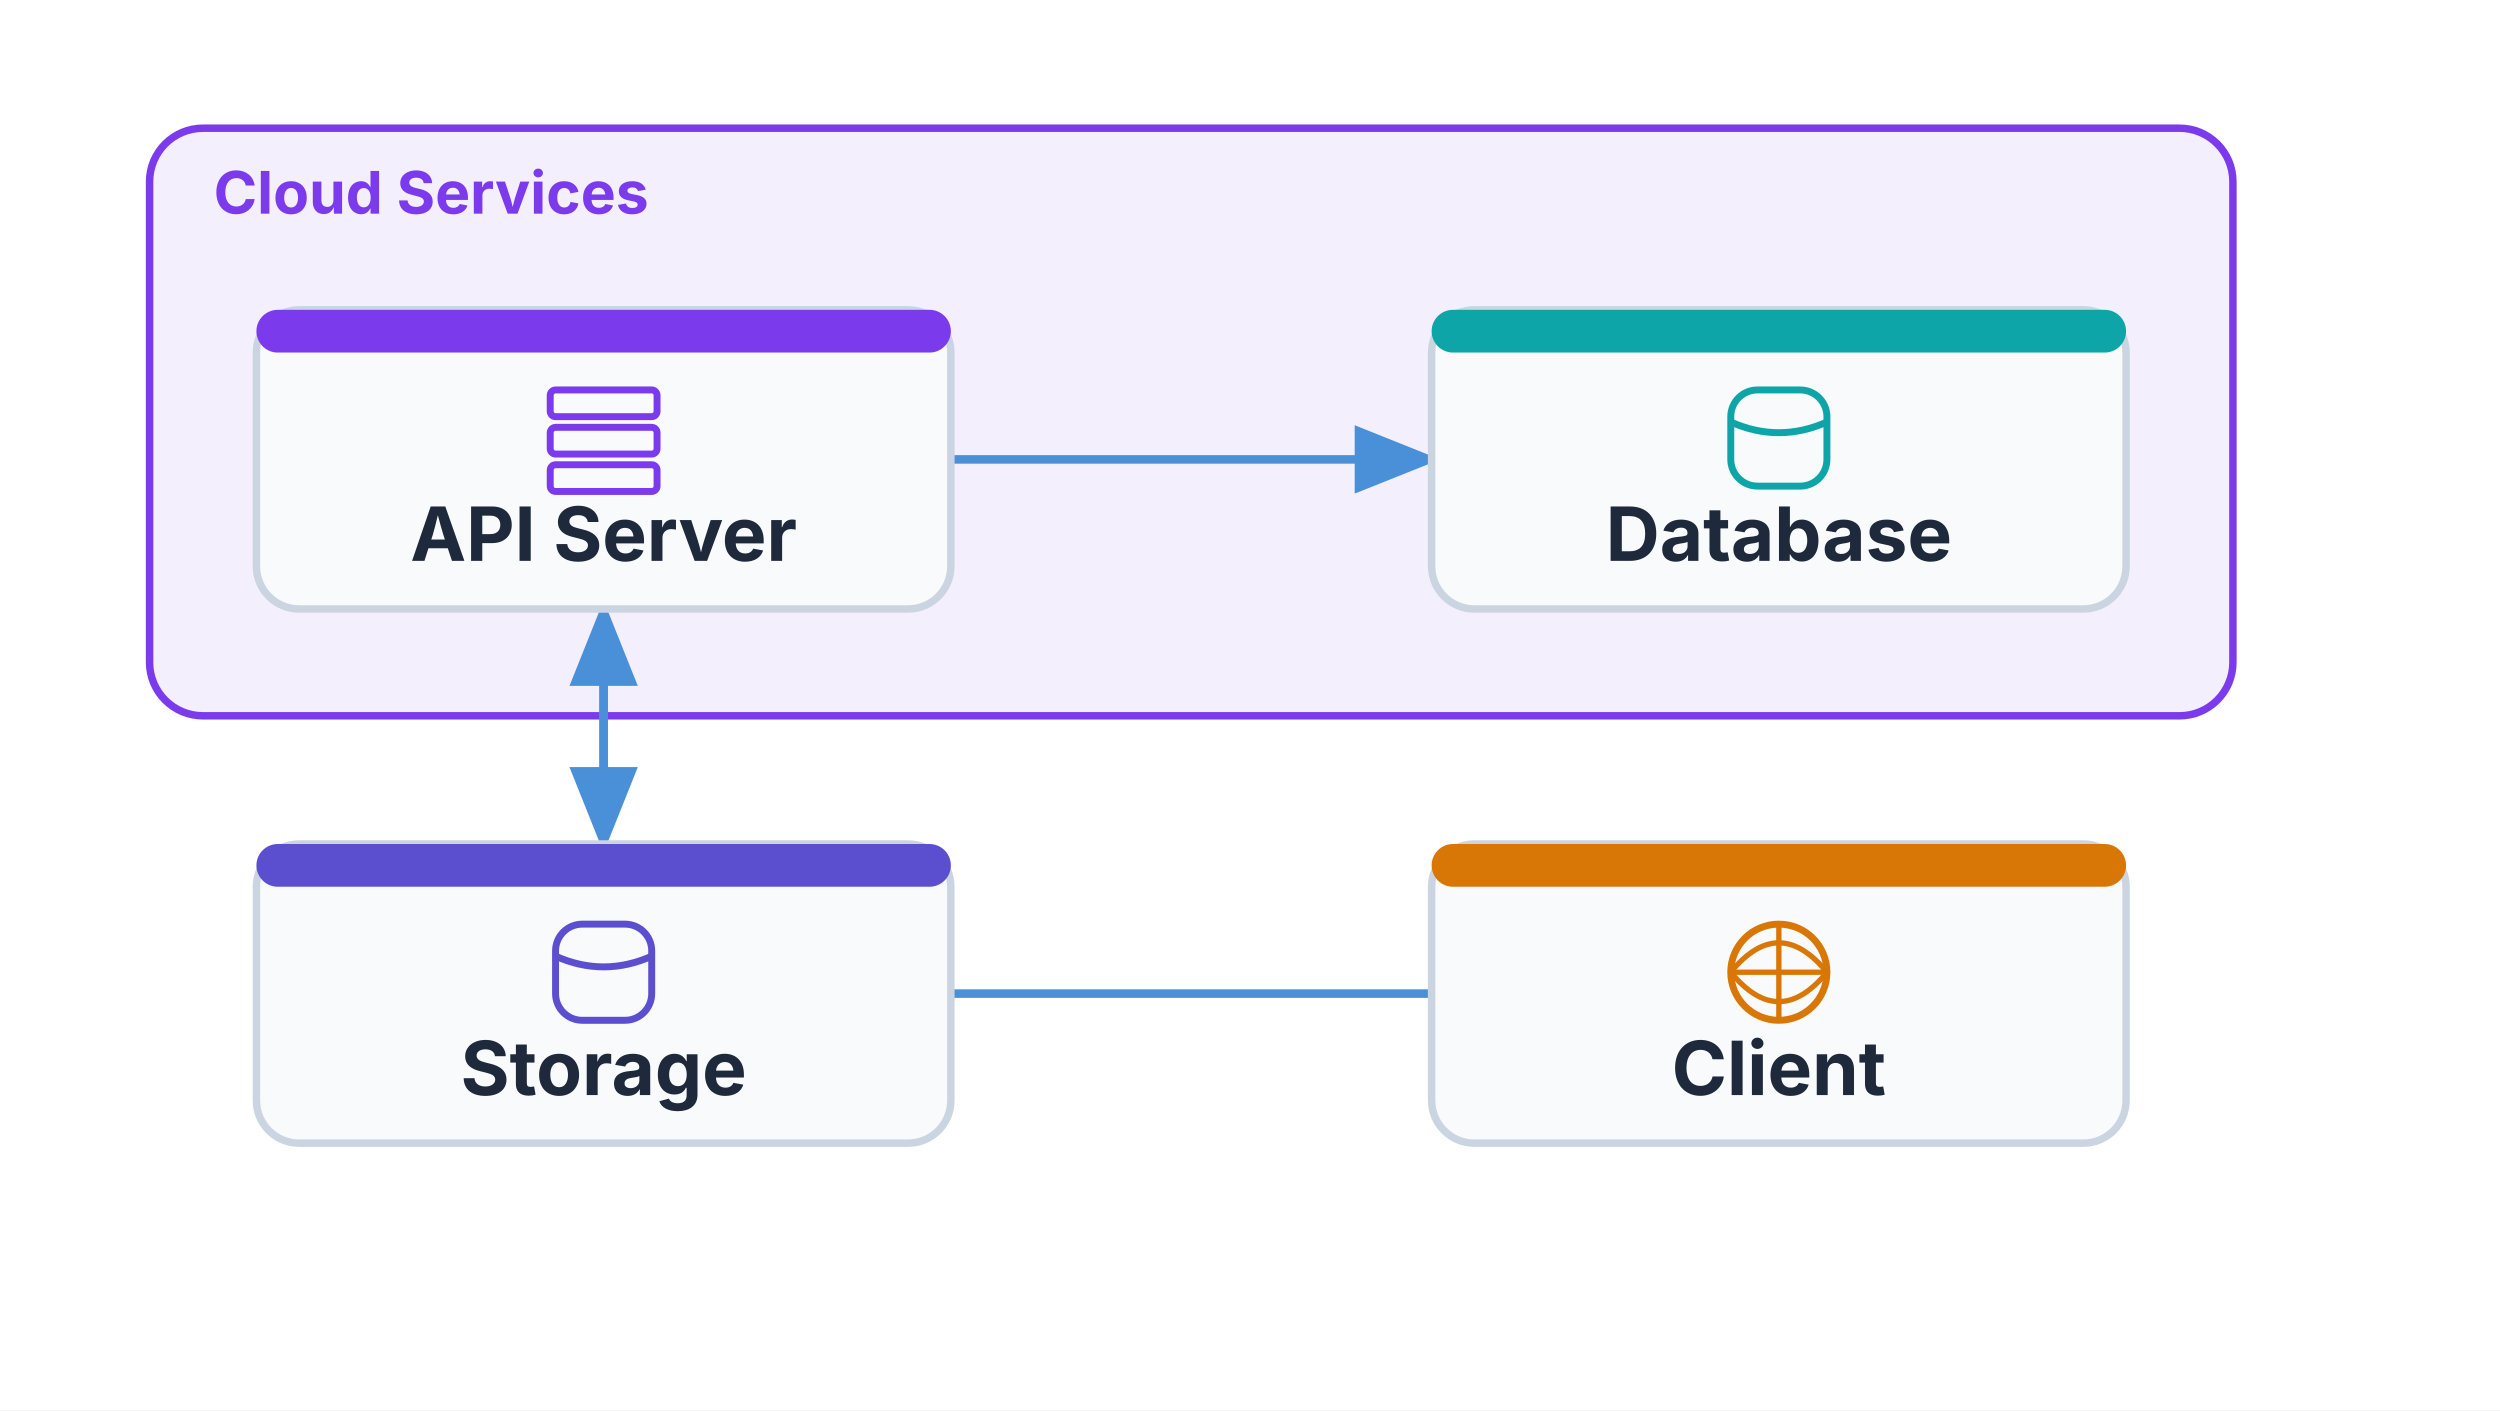
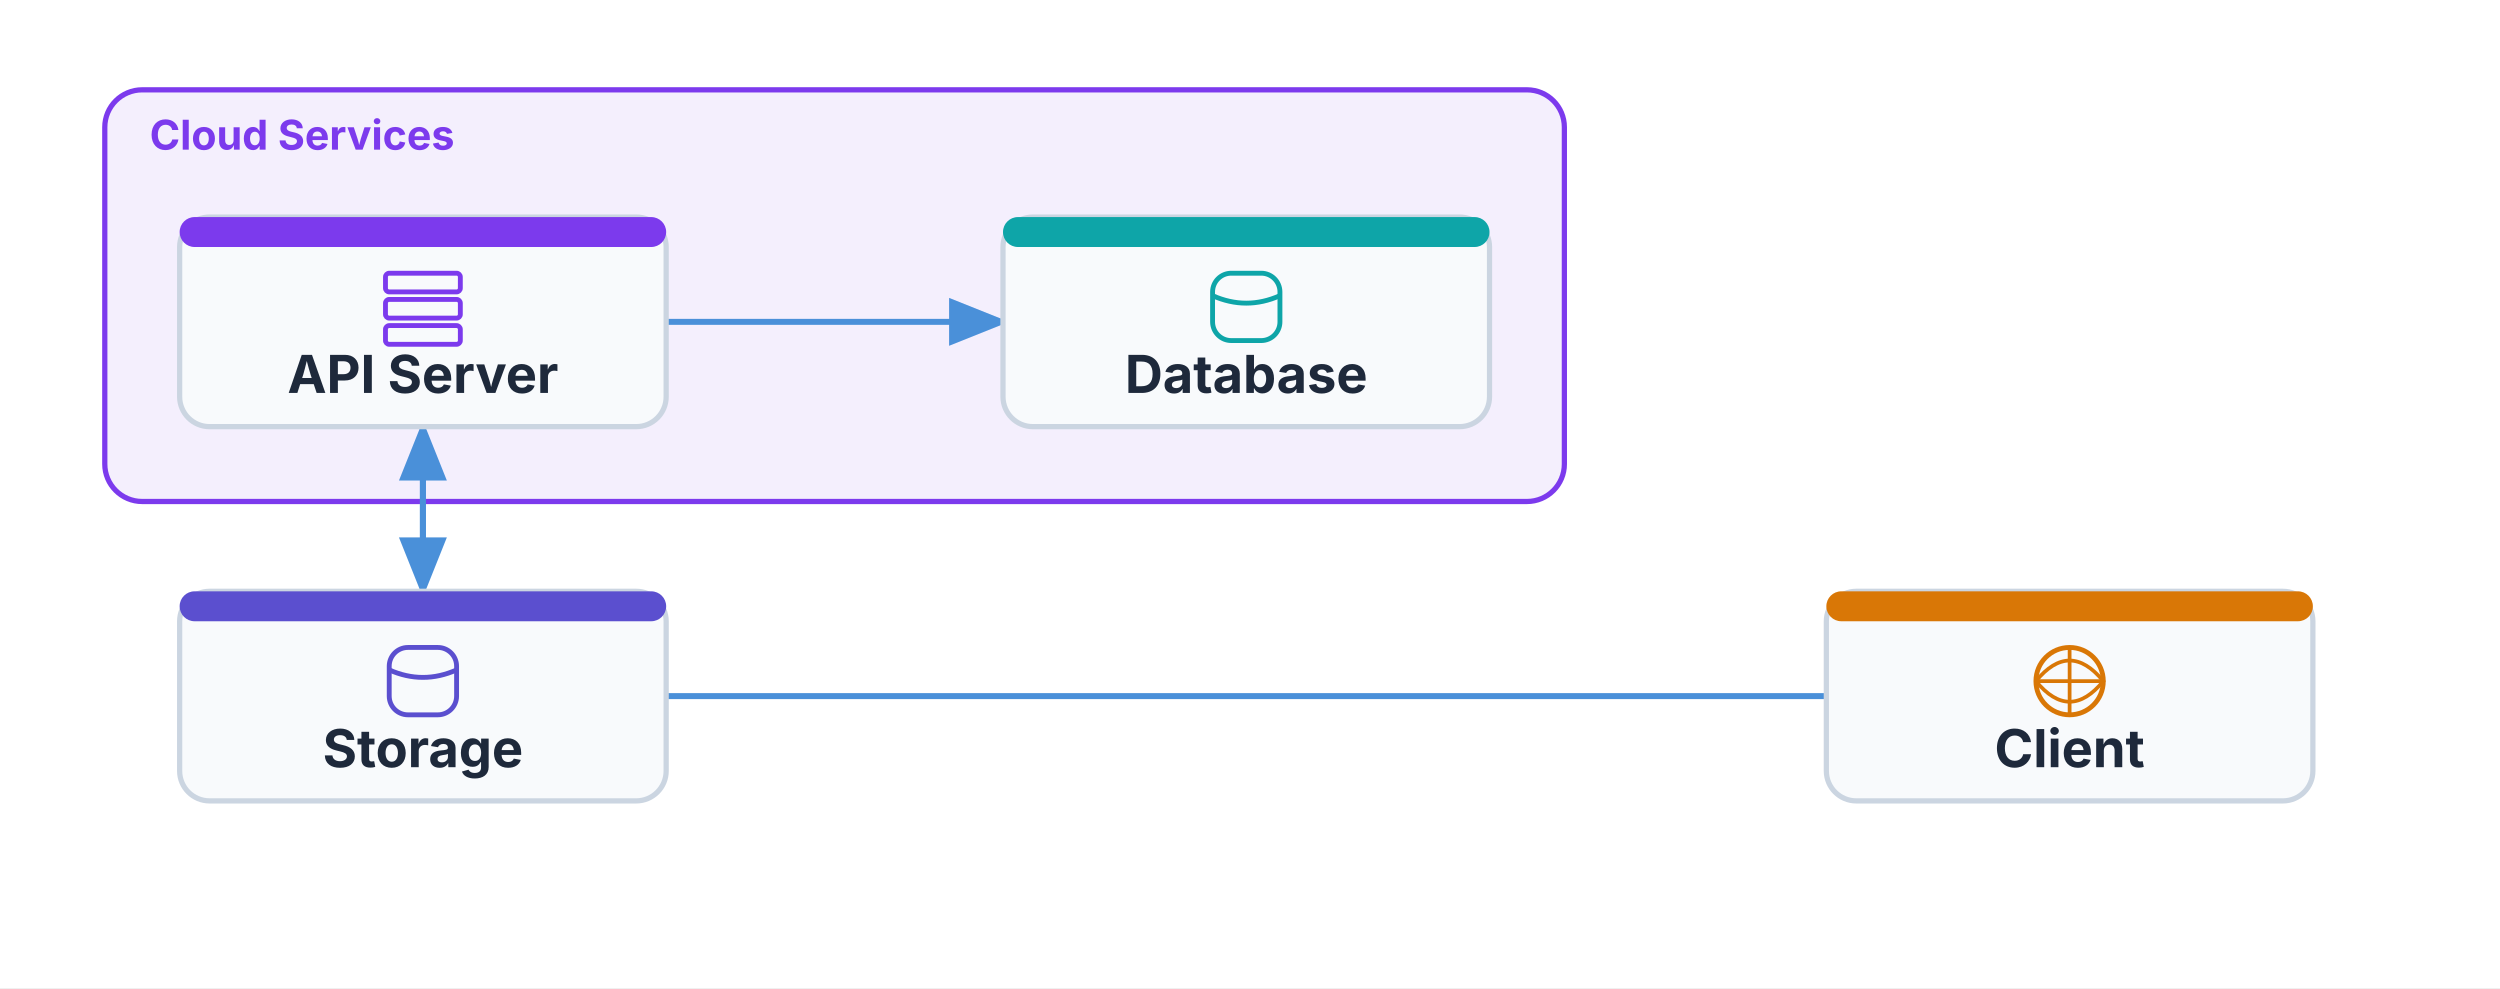
- <svg xmlns="http://www.w3.org/2000/svg" viewBox="-24 -34 468 264" width="468" height="264">
+ <svg xmlns="http://www.w3.org/2000/svg" viewBox="-24 -34 668 264" width="668" height="264">
  <defs>
    <marker id="arch-arrow-end" markerWidth="10" markerHeight="8" refX="9" refY="4" orient="auto">
      <polygon points="0 0, 10 4, 0 8" fill="#4A90D9" />
    </marker>
    <marker id="arch-arrow-start" markerWidth="10" markerHeight="8" refX="1" refY="4" orient="auto-start-reverse">
      <polygon points="0 0, 10 4, 0 8" fill="#4A90D9" />
    </marker>
  </defs>
-   <rect x="-24" y="-34" width="468" height="264" fill="#FFFFFF" />
+   <rect x="-24" y="-34" width="668" height="264" fill="#FFFFFF" />
  <rect x="4" y="-10" width="390" height="110" fill="#7C3AED14" stroke="#7C3AED" stroke-width="1.4" rx="10" />
  <text x="16" y="6" font-size="11" font-family="Inter, system-ui, -apple-system, sans-serif" fill="#7C3AED" font-weight="bold">Cloud Services</text>
-   <path d="M 374 152 L 89 152 L 89 80" stroke="#4A90D9" stroke-width="1.6" fill="none" marker-end="url(#arch-arrow-end)" />
+   <path d="M 594 152 L 89 152 L 89 80" stroke="#4A90D9" stroke-width="1.6" fill="none" marker-end="url(#arch-arrow-end)" />
  <path d="M 154 52 L 244 52" stroke="#4A90D9" stroke-width="1.6" fill="none" marker-end="url(#arch-arrow-end)" />
  <path d="M 89 80 L 89 124" stroke="#4A90D9" stroke-width="1.6" fill="none" marker-end="url(#arch-arrow-end)" />
  <rect x="24" y="24" width="130" height="56" fill="#F8FAFC" stroke="#CBD5E1" stroke-width="1.4" rx="8" />
  <rect x="24" y="24" width="130" height="8" fill="#7C3AED" stroke="#7C3AED" stroke-width="0" rx="4" />
  <rect x="79" y="39" width="20" height="5" fill="#F8FAFC" stroke="#7C3AED" stroke-width="1.3" rx="1" />
  <rect x="79" y="46" width="20" height="5" fill="#F8FAFC" stroke="#7C3AED" stroke-width="1.3" rx="1" />
  <rect x="79" y="53" width="20" height="5" fill="#F8FAFC" stroke="#7C3AED" stroke-width="1.3" rx="1" />
  <text x="89" y="71" font-size="14" font-family="Inter, system-ui, -apple-system, sans-serif" fill="#1E293B" text-anchor="middle" font-weight="bold">API Server</text>
  <rect x="244" y="24" width="130" height="56" fill="#F8FAFC" stroke="#CBD5E1" stroke-width="1.4" rx="8" />
  <rect x="244" y="24" width="130" height="8" fill="#0EA5A8" stroke="#0EA5A8" stroke-width="0" rx="4" />
  <rect x="300" y="39" width="18" height="18" fill="#F8FAFC" stroke="#0EA5A8" stroke-width="1.3" rx="5" />
  <path d="M 300 45 Q 309 49, 318 45" stroke="#0EA5A8" stroke-width="1.3" fill="none" />
  <text x="309" y="71" font-size="14" font-family="Inter, system-ui, -apple-system, sans-serif" fill="#1E293B" text-anchor="middle" font-weight="bold">Database</text>
-   <rect x="244" y="124" width="130" height="56" fill="#F8FAFC" stroke="#CBD5E1" stroke-width="1.4" rx="8" />
-   <rect x="244" y="124" width="130" height="8" fill="#D97706" stroke="#D97706" stroke-width="0" rx="4" />
-   <circle cx="309" cy="148" r="9" fill="#F8FAFC" stroke="#D97706" stroke-width="1.3" />
-   <path d="M 309 139 L 309 157 M 300 148 L 318 148" stroke="#D97706" stroke-width="1" fill="none" />
-   <path d="M 300 148 Q 309 137, 318 148 Q 309 159, 300 148" stroke="#D97706" stroke-width="1" fill="none" />
-   <text x="309" y="171" font-size="14" font-family="Inter, system-ui, -apple-system, sans-serif" fill="#1E293B" text-anchor="middle" font-weight="bold">Client</text>
+   <rect x="464" y="124" width="130" height="56" fill="#F8FAFC" stroke="#CBD5E1" stroke-width="1.4" rx="8" />
+   <rect x="464" y="124" width="130" height="8" fill="#D97706" stroke="#D97706" stroke-width="0" rx="4" />
+   <circle cx="529" cy="148" r="9" fill="#F8FAFC" stroke="#D97706" stroke-width="1.3" />
+   <path d="M 529 139 L 529 157 M 520 148 L 538 148" stroke="#D97706" stroke-width="1" fill="none" />
+   <path d="M 520 148 Q 529 137, 538 148 Q 529 159, 520 148" stroke="#D97706" stroke-width="1" fill="none" />
+   <text x="529" y="171" font-size="14" font-family="Inter, system-ui, -apple-system, sans-serif" fill="#1E293B" text-anchor="middle" font-weight="bold">Client</text>
  <rect x="24" y="124" width="130" height="56" fill="#F8FAFC" stroke="#CBD5E1" stroke-width="1.4" rx="8" />
  <rect x="24" y="124" width="130" height="8" fill="#5B4FCF" stroke="#5B4FCF" stroke-width="0" rx="4" />
  <rect x="80" y="139" width="18" height="18" fill="#F8FAFC" stroke="#5B4FCF" stroke-width="1.3" rx="5" />
  <path d="M 80 145 Q 89 149, 98 145" stroke="#5B4FCF" stroke-width="1.3" fill="none" />
  <text x="89" y="171" font-size="14" font-family="Inter, system-ui, -apple-system, sans-serif" fill="#1E293B" text-anchor="middle" font-weight="bold">Storage</text>
</svg>
